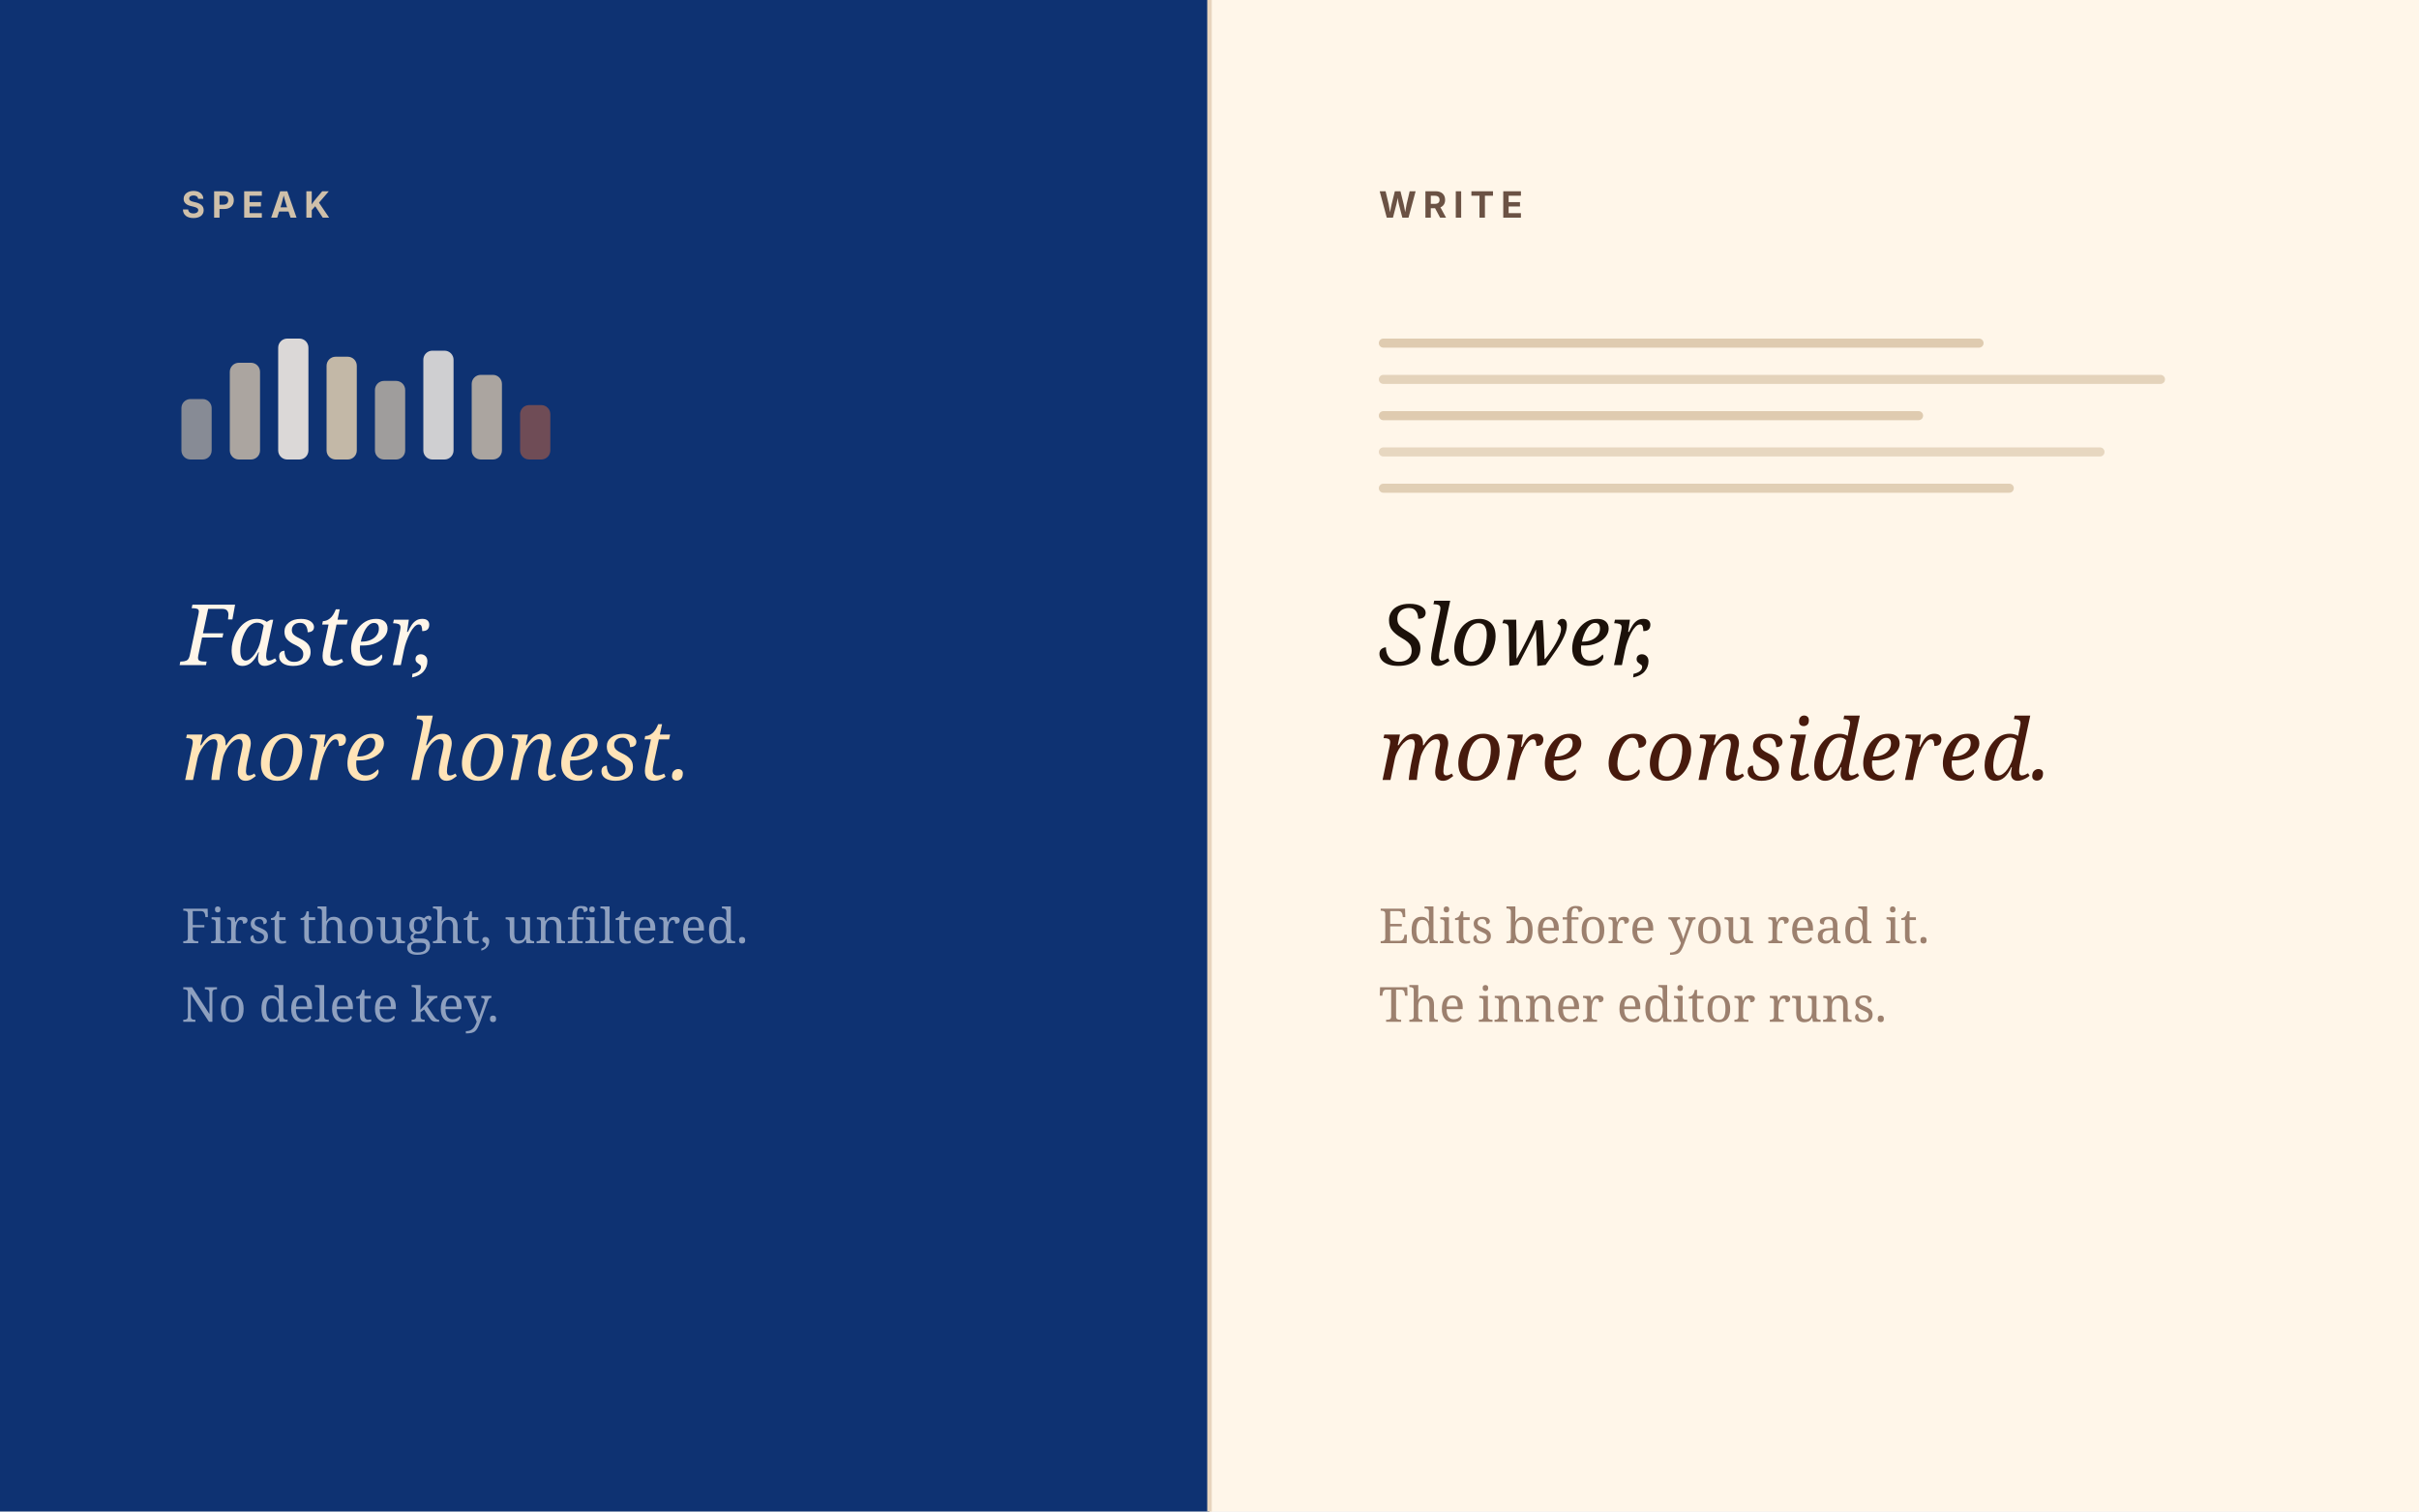
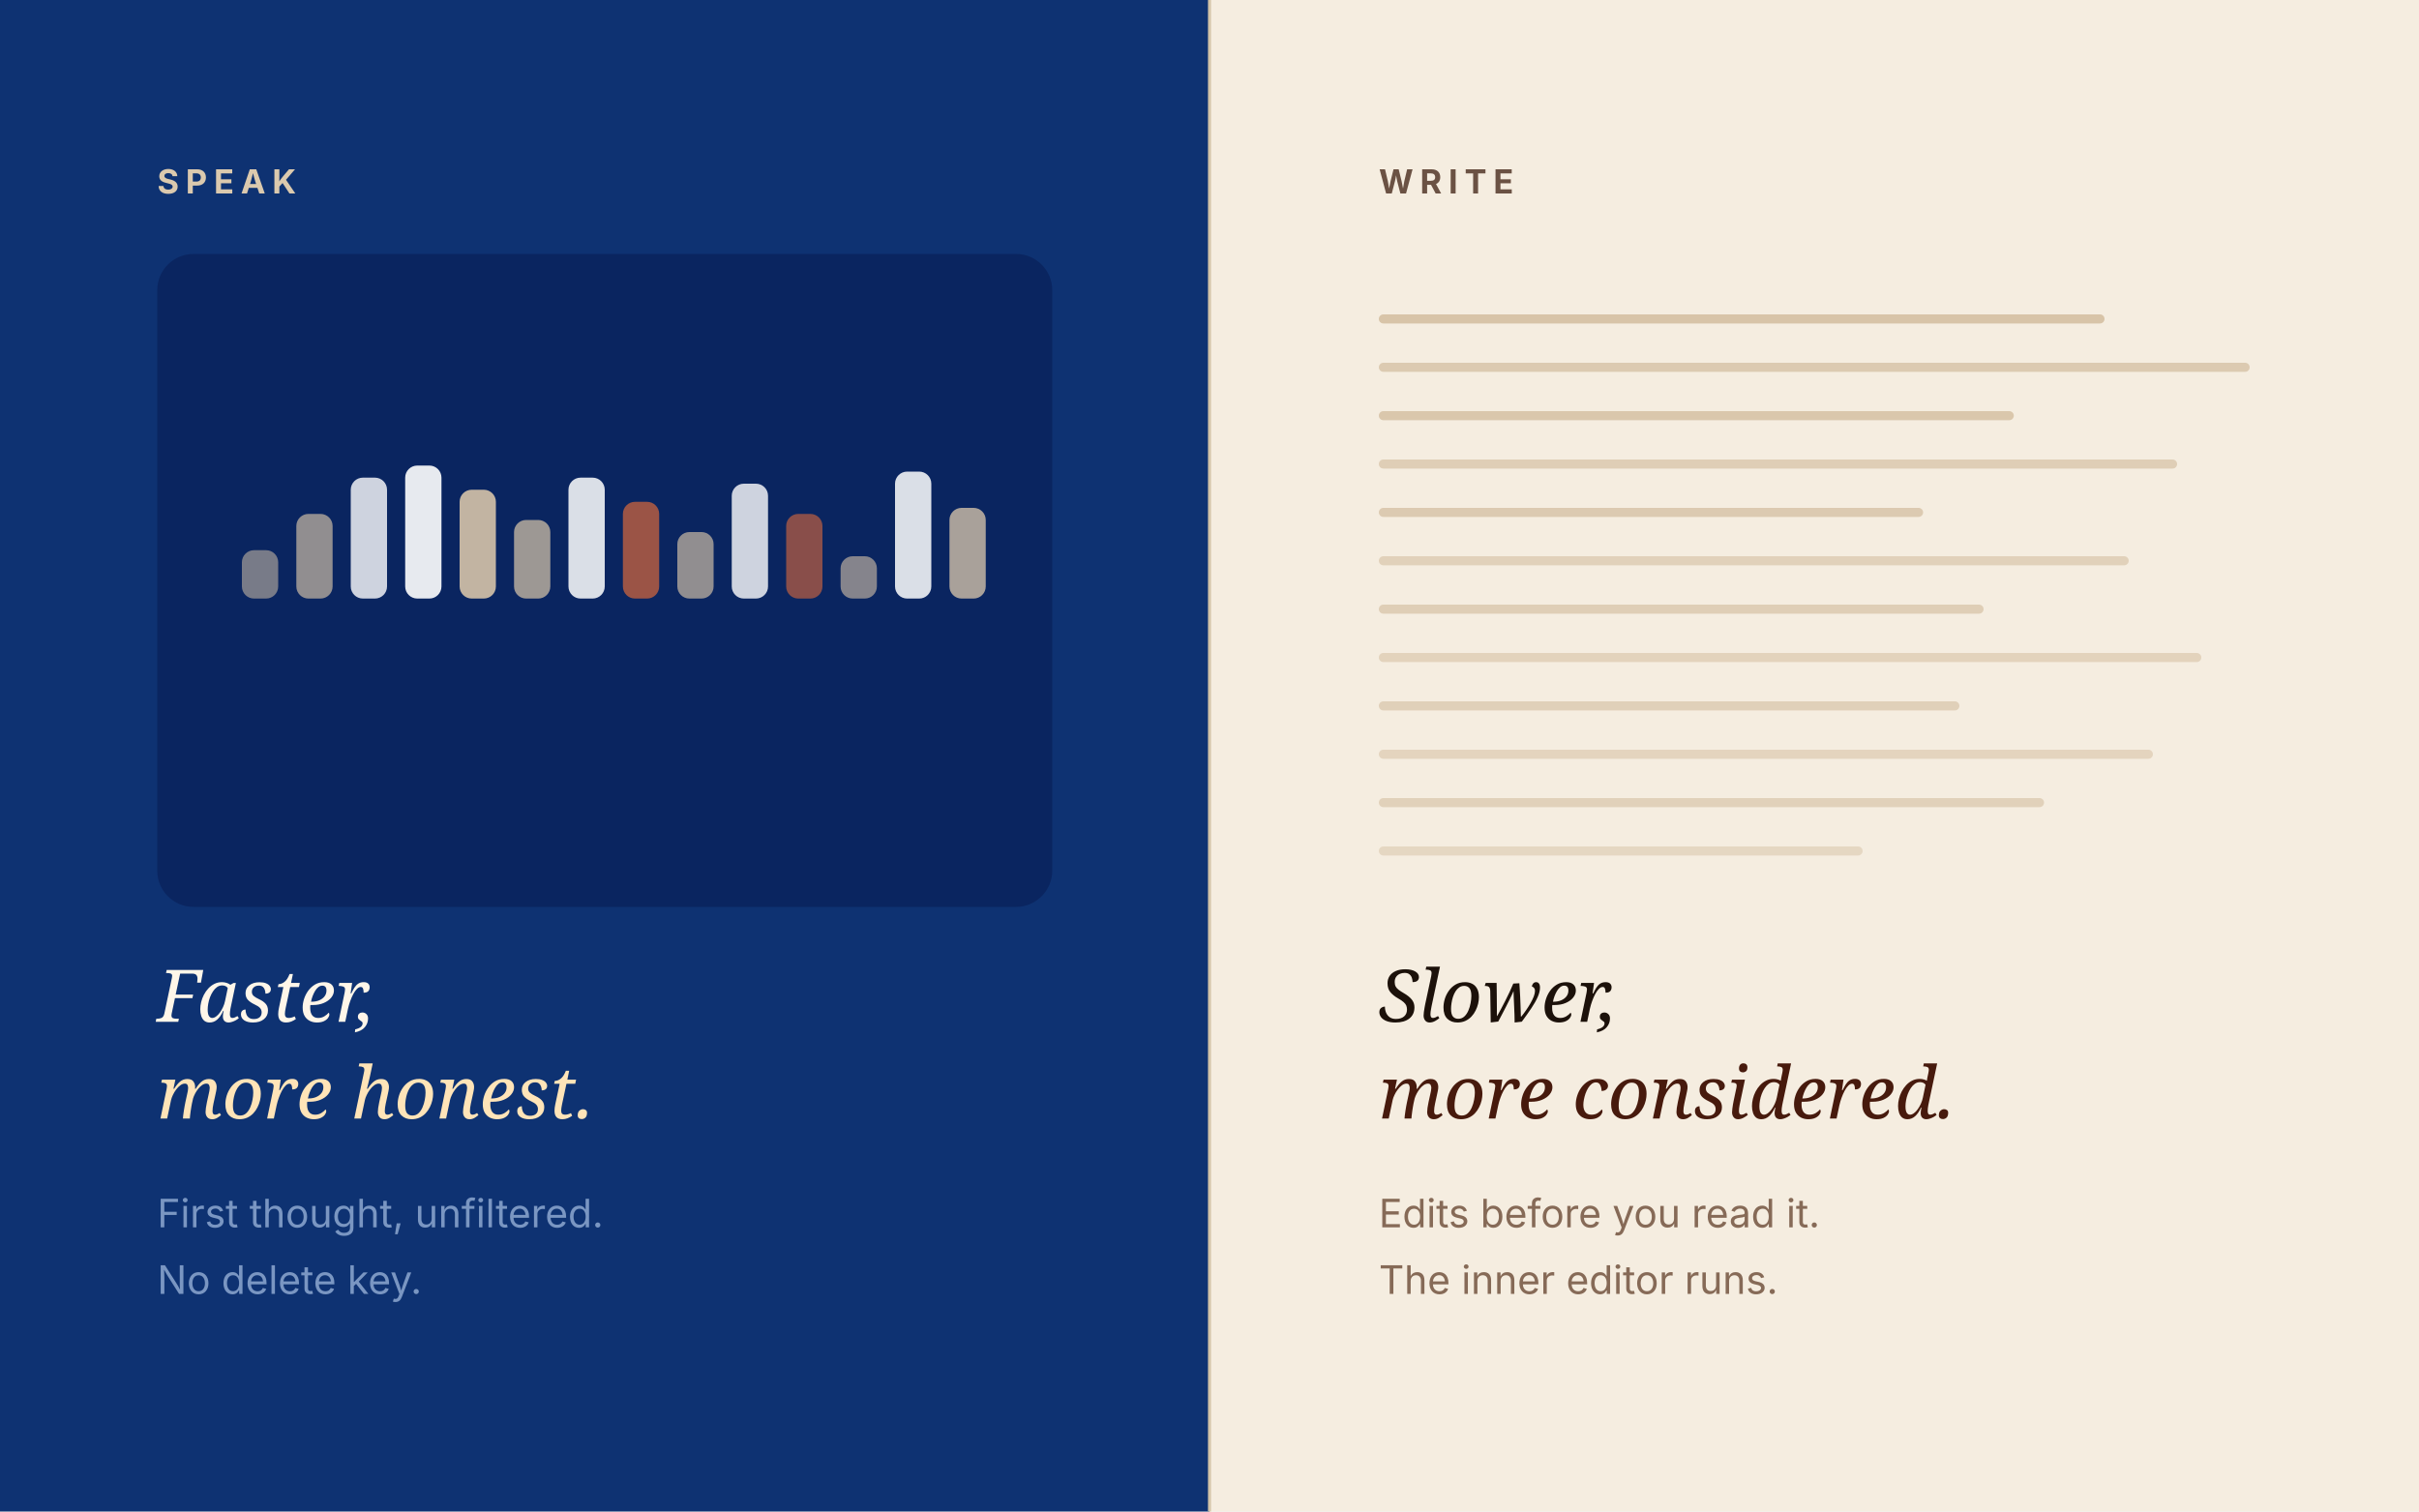
<svg xmlns="http://www.w3.org/2000/svg" viewBox="0 0 800 500" width="800" height="500">
  <rect x="0" y="0" width="400" height="500" fill="#0E3272" />
-   <rect x="400" y="0" width="400" height="500" fill="#FFF6E9" />
-   <text x="60" y="72" font-family="-apple-system,system-ui,sans-serif" font-size="12" fill="#FFE4B8" letter-spacing="0.18em" font-weight="700" opacity="0.8">SPEAK</text>
-   <g transform="translate(60, 110)">
-     <rect x="0" y="22" width="10" height="20" rx="3" fill="#FFE4B8" opacity="0.50" />
-     <rect x="16" y="10" width="10" height="32" rx="3" fill="#FFE4B8" opacity="0.65" />
-     <rect x="32" y="2" width="10" height="40" rx="3" fill="#FFF6E9" opacity="0.85" />
-     <rect x="48" y="8" width="10" height="34" rx="3" fill="#FFE4B8" opacity="0.75" />
-     <rect x="64" y="16" width="10" height="26" rx="3" fill="#FFE4B8" opacity="0.60" />
-     <rect x="80" y="6" width="10" height="36" rx="3" fill="#FFF6E9" opacity="0.80" />
-     <rect x="96" y="14" width="10" height="28" rx="3" fill="#FFE4B8" opacity="0.65" />
-     <rect x="112" y="24" width="10" height="18" rx="3" fill="#BF6040" opacity="0.55" />
+   <rect x="400" y="0" width="400" height="500" fill="#F5EDE0" />
+   <line x1="400" y1="0" x2="400" y2="500" stroke="#D4C5A9" stroke-width="1" />
+   <text x="52" y="64" font-family="-apple-system,system-ui,sans-serif" font-size="11" fill="#FFE4B8" letter-spacing="0.2em" font-weight="700" opacity="0.85">SPEAK</text>
+   <rect x="52" y="84" width="296" height="216" rx="12" fill="#0A2560" />
+   <g transform="translate(80, 154)">
+     <rect x="0" y="28" width="12" height="16" rx="4" fill="#FFE4B8" opacity="0.45" />
+     <rect x="18" y="16" width="12" height="28" rx="4" fill="#FFE4B8" opacity="0.55" />
+     <rect x="36" y="4" width="12" height="40" rx="4" fill="#FFFFFF" opacity="0.80" />
+     <rect x="54" y="0" width="12" height="44" rx="4" fill="#FFFFFF" opacity="0.90" />
+     <rect x="72" y="8" width="12" height="36" rx="4" fill="#FFE4B8" opacity="0.75" />
+     <rect x="90" y="18" width="12" height="26" rx="4" fill="#FFE4B8" opacity="0.60" />
+     <rect x="108" y="4" width="12" height="40" rx="4" fill="#FFFFFF" opacity="0.85" />
+     <rect x="126" y="12" width="12" height="32" rx="4" fill="#BF6040" opacity="0.80" />
+     <rect x="144" y="22" width="12" height="22" rx="4" fill="#FFE4B8" opacity="0.55" />
+     <rect x="162" y="6" width="12" height="38" rx="4" fill="#FFFFFF" opacity="0.80" />
+     <rect x="180" y="16" width="12" height="28" rx="4" fill="#BF6040" opacity="0.70" />
+     <rect x="198" y="30" width="12" height="14" rx="4" fill="#FFE4B8" opacity="0.50" />
+     <rect x="216" y="2" width="12" height="42" rx="4" fill="#FFFFFF" opacity="0.85" />
+     <rect x="234" y="14" width="12" height="30" rx="4" fill="#FFE4B8" opacity="0.65" />
  </g>
-   <text x="60" y="220" font-family="Georgia,serif" font-style="italic" font-size="28" fill="#FFF6E9">Faster,</text>
-   <text x="60" y="258" font-family="Georgia,serif" font-style="italic" font-size="28" fill="#FFE4B8">more honest.</text>
-   <text x="60" y="312" font-family="Georgia,serif" font-size="16" fill="#B8C4D8" opacity="0.75">First thought, unfiltered.</text>
-   <text x="60" y="338" font-family="Georgia,serif" font-size="16" fill="#B8C4D8" opacity="0.75">No delete key.</text>
-   <line x1="400" y1="0" x2="400" y2="500" stroke="#E8D5BE" stroke-width="1.5" />
-   <text x="456" y="72" font-family="-apple-system,system-ui,sans-serif" font-size="12" fill="#6B5244" letter-spacing="0.18em" font-weight="700">WRITE</text>
-   <rect x="456" y="112" width="200" height="3" rx="1.5" fill="#C4A882" opacity="0.55" />
-   <rect x="456" y="124" width="260" height="3" rx="1.5" fill="#C4A882" opacity="0.45" />
-   <rect x="456" y="136" width="180" height="3" rx="1.5" fill="#C4A882" opacity="0.55" />
-   <rect x="456" y="148" width="240" height="3" rx="1.5" fill="#C4A882" opacity="0.40" />
-   <rect x="456" y="160" width="210" height="3" rx="1.5" fill="#C4A882" opacity="0.50" />
-   <text x="456" y="220" font-family="Georgia,serif" font-style="italic" font-size="28" fill="#1C110A">Slower,</text>
-   <text x="456" y="258" font-family="Georgia,serif" font-style="italic" font-size="28" fill="#471A0D">more considered.</text>
-   <text x="456" y="312" font-family="Georgia,serif" font-size="16" fill="#8B6B58" opacity="0.85">Edits before you read it.</text>
-   <text x="456" y="338" font-family="Georgia,serif" font-size="16" fill="#8B6B58" opacity="0.85">The inner editor runs.</text>
+   <text x="52" y="338" font-family="Georgia,serif" font-style="italic" font-size="24" fill="#FFF6E9">Faster,</text>
+   <text x="52" y="370" font-family="Georgia,serif" font-style="italic" font-size="24" fill="#FFE4B8">more honest.</text>
+   <text x="52" y="406" font-family="-apple-system,system-ui,sans-serif" font-size="13" fill="#8DA8D0" opacity="0.85">First thought, unfiltered.</text>
+   <text x="52" y="428" font-family="-apple-system,system-ui,sans-serif" font-size="13" fill="#8DA8D0" opacity="0.85">No delete key.</text>
+   <text x="456" y="64" font-family="-apple-system,system-ui,sans-serif" font-size="11" fill="#6B5244" letter-spacing="0.2em" font-weight="700">WRITE</text>
+   <rect x="456" y="104" width="240" height="3" rx="1.5" fill="#C4A882" opacity="0.60" />
+   <rect x="456" y="120" width="288" height="3" rx="1.5" fill="#C4A882" opacity="0.50" />
+   <rect x="456" y="136" width="210" height="3" rx="1.5" fill="#C4A882" opacity="0.55" />
+   <rect x="456" y="152" width="264" height="3" rx="1.5" fill="#C4A882" opacity="0.45" />
+   <rect x="456" y="168" width="180" height="3" rx="1.5" fill="#C4A882" opacity="0.50" />
+   <rect x="456" y="184" width="248" height="3" rx="1.5" fill="#C4A882" opacity="0.40" />
+   <rect x="456" y="200" width="200" height="3" rx="1.5" fill="#C4A882" opacity="0.45" />
+   <rect x="456" y="216" width="272" height="3" rx="1.5" fill="#C4A882" opacity="0.38" />
+   <rect x="456" y="232" width="192" height="3" rx="1.5" fill="#C4A882" opacity="0.42" />
+   <rect x="456" y="248" width="256" height="3" rx="1.5" fill="#C4A882" opacity="0.36" />
+   <rect x="456" y="264" width="220" height="3" rx="1.5" fill="#C4A882" opacity="0.40" />
+   <rect x="456" y="280" width="160" height="3" rx="1.5" fill="#C4A882" opacity="0.32" />
+   <text x="456" y="338" font-family="Georgia,serif" font-style="italic" font-size="24" fill="#1C110A">Slower,</text>
+   <text x="456" y="370" font-family="Georgia,serif" font-style="italic" font-size="24" fill="#471A0D">more considered.</text>
+   <text x="456" y="406" font-family="-apple-system,system-ui,sans-serif" font-size="13" fill="#7A5C48" opacity="0.90">Edits before you read it.</text>
+   <text x="456" y="428" font-family="-apple-system,system-ui,sans-serif" font-size="13" fill="#7A5C48" opacity="0.90">The inner editor runs.</text>
</svg>
